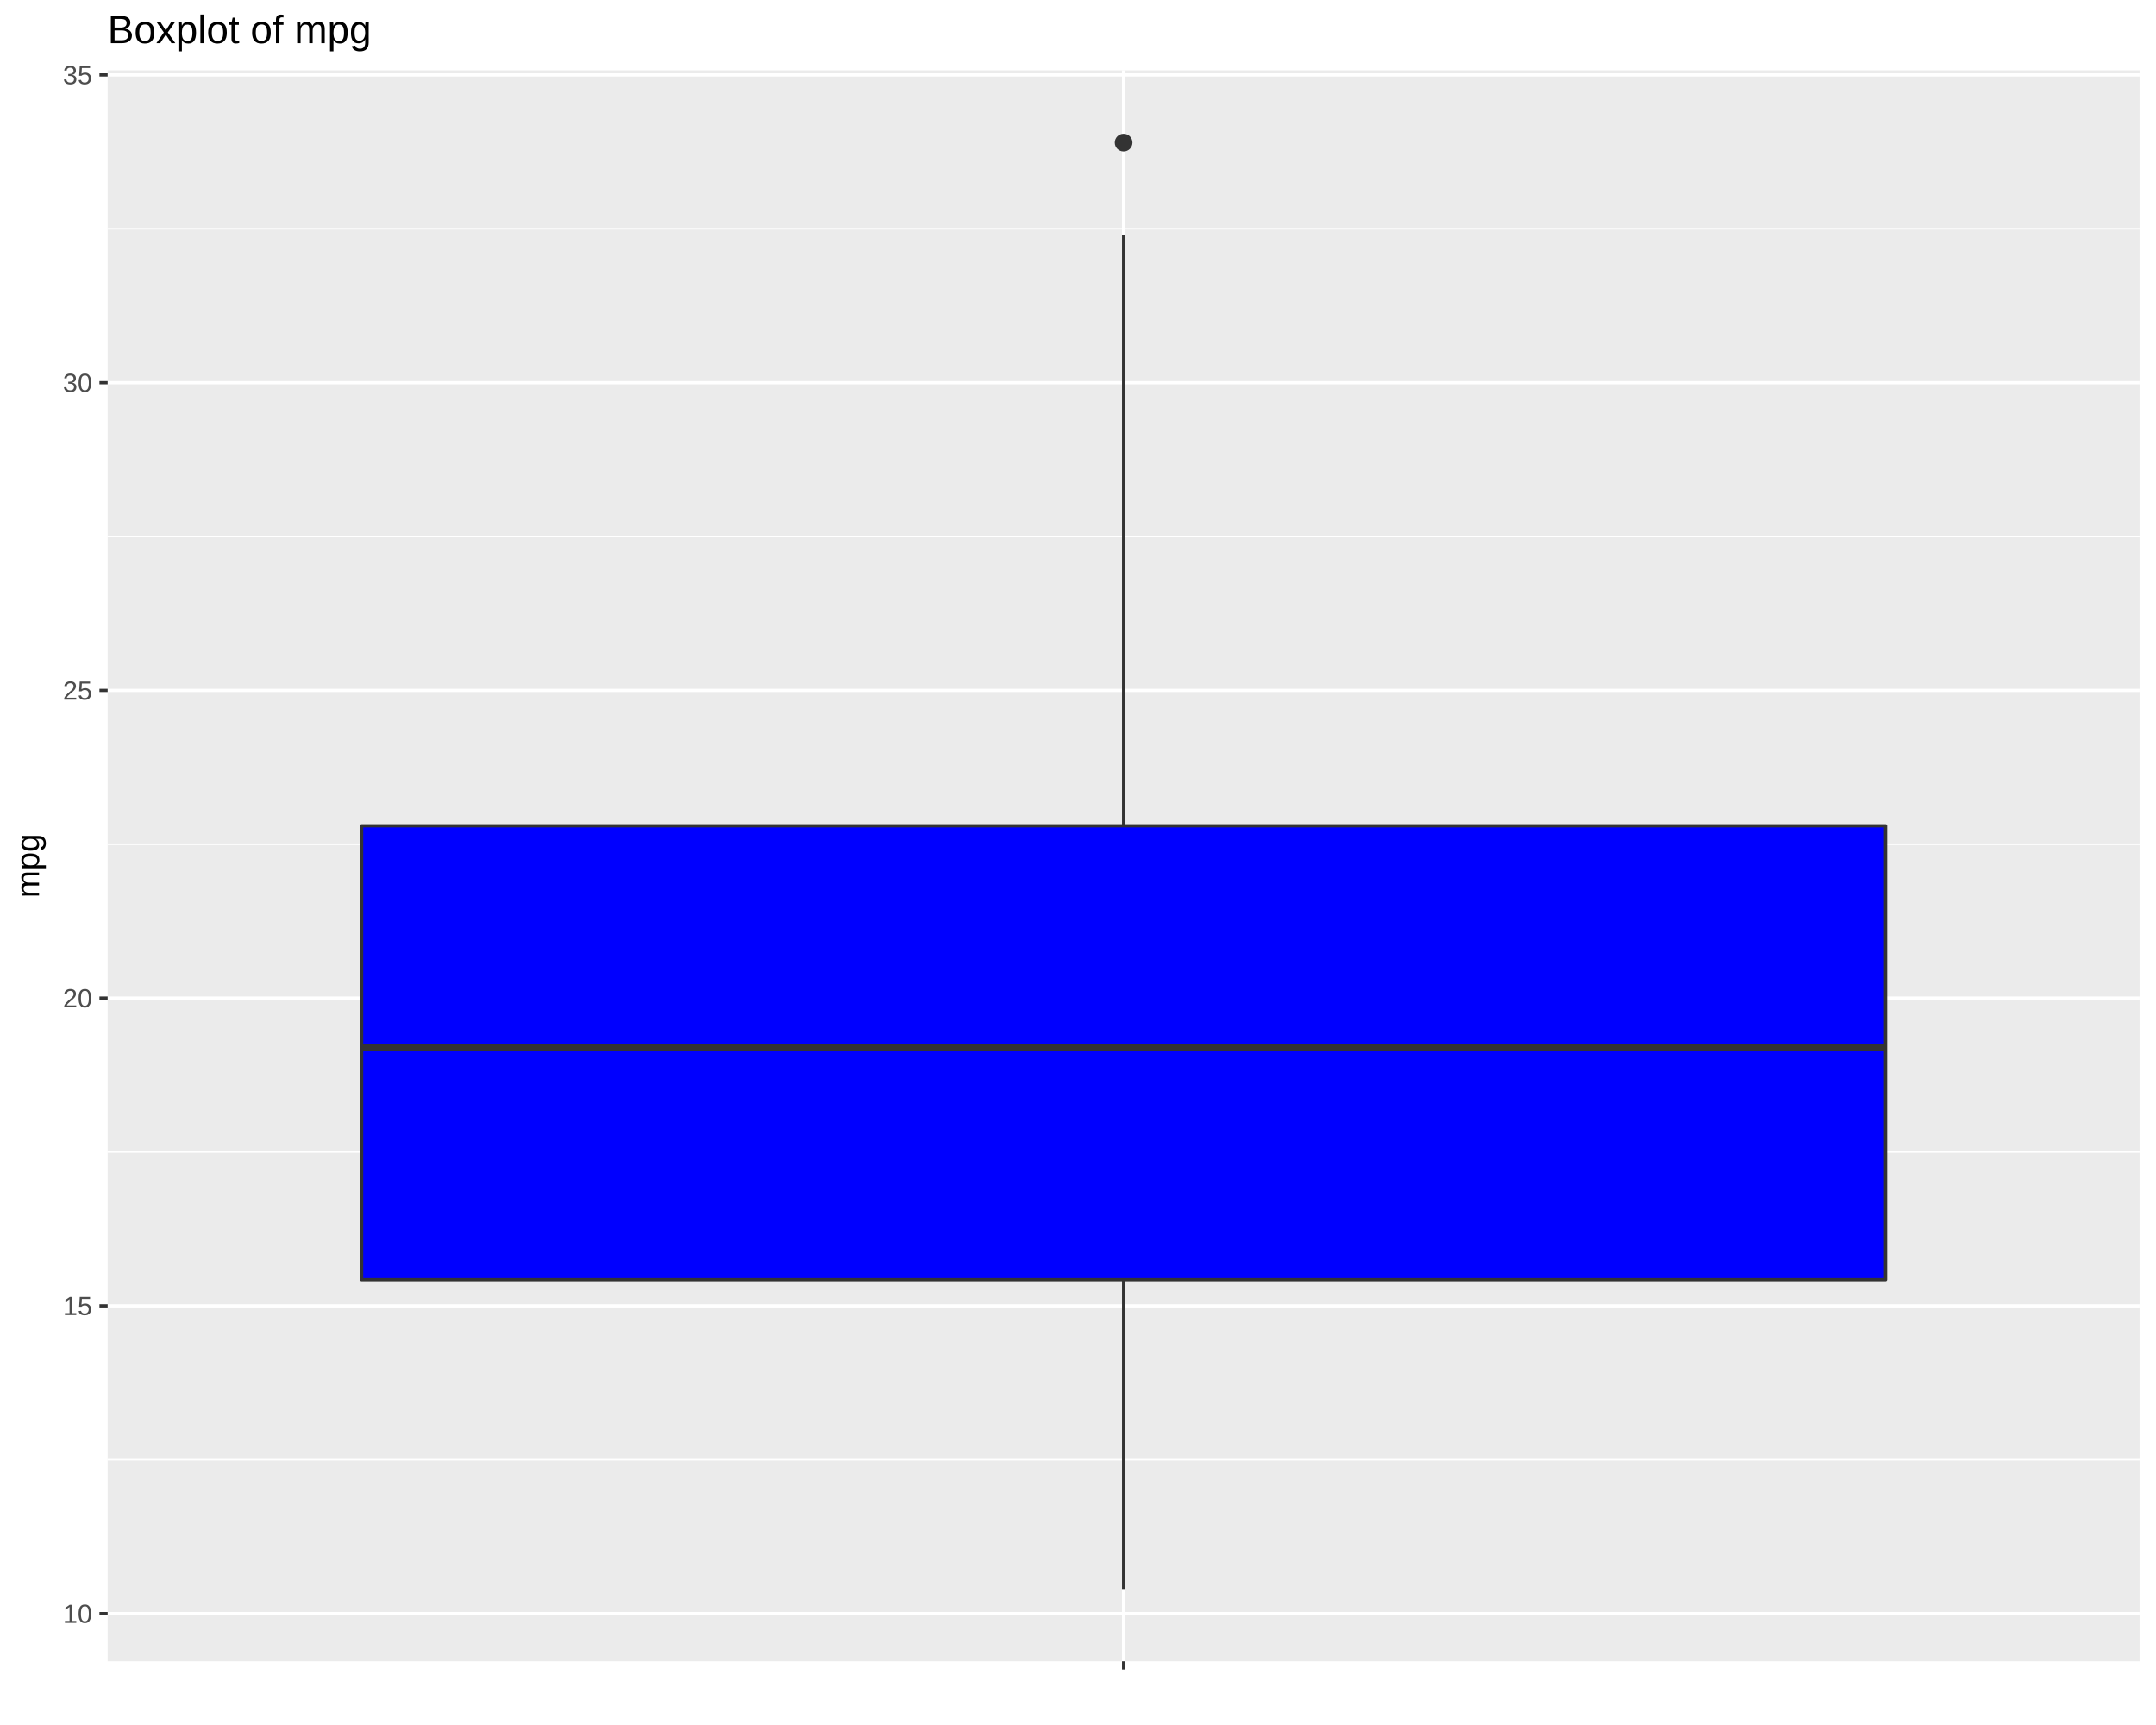
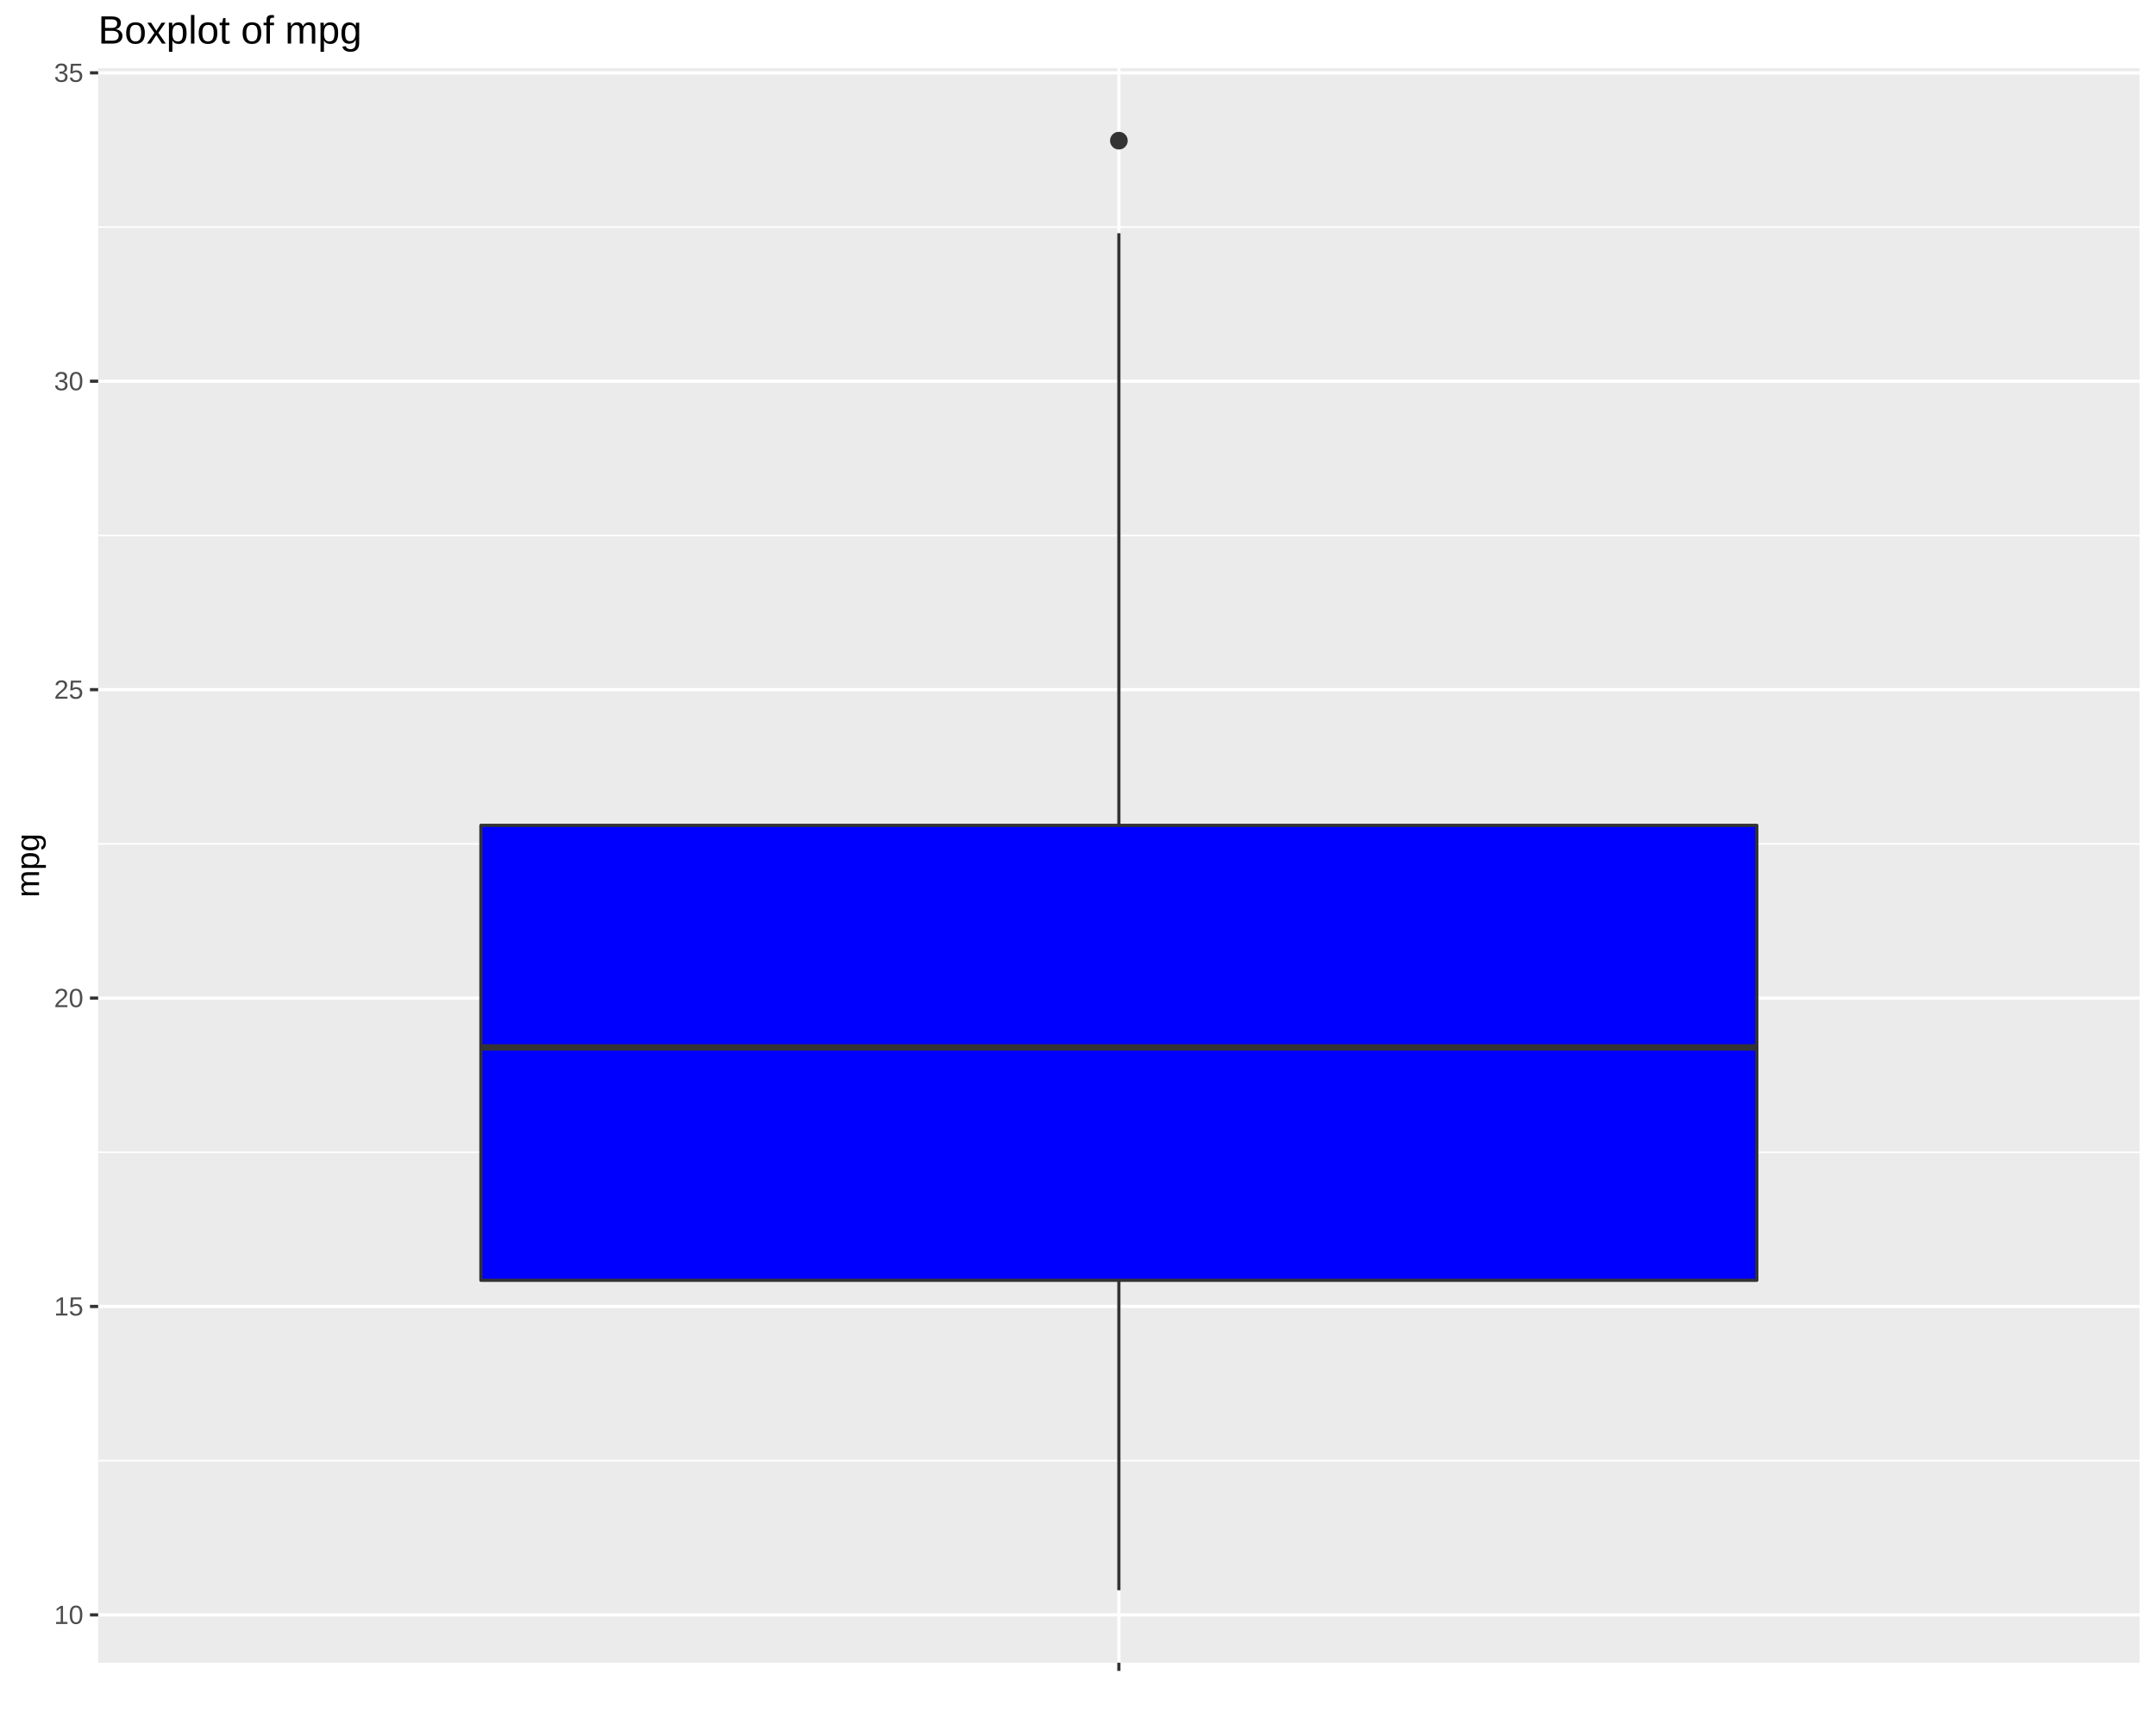
<svg xmlns="http://www.w3.org/2000/svg" viewBox="0 0 720.00 576.00">
  <defs>
    <style type="text/css">
-     line, polyline, path, rect, circle {
+     line, polyline, polygon, path, rect, circle {
      fill: none;
      stroke: #000000;
      stroke-linecap: round;
      stroke-linejoin: round;
      stroke-miterlimit: 10.00;
    }
  </style>
  </defs>
  <rect width="100%" height="100%" style="stroke: none; fill: #FFFFFF;" />
  <rect x="0.00" y="0.00" width="720.00" height="576.00" style="stroke-width: 1.07; stroke: #FFFFFF; fill: #FFFFFF;" />
  <defs>
-     <clipPath id="cpMzUuOTQ4fDcxNC41MjF8NTU0LjczOXwyMy40NzY3">
-       <rect x="35.95" y="23.48" width="678.57" height="531.26" />
+     <clipPath id="cpMzIuNzh8NzE0LjUyfDU1NS4yMHwyMi43Nw==">
+       <rect x="32.78" y="22.77" width="681.74" height="532.43" />
    </clipPath>
  </defs>
-   <rect x="35.95" y="23.48" width="678.57" height="531.26" style="stroke-width: 1.07; stroke: none; fill: #EBEBEB;" clip-path="url(#cpMzUuOTQ4fDcxNC41MjF8NTU0LjczOXwyMy40NzY3)" />
-   <polyline points="35.95,487.43 714.52,487.43 " style="stroke-width: 0.53; stroke: #FFFFFF; stroke-linecap: butt;" clip-path="url(#cpMzUuOTQ4fDcxNC41MjF8NTU0LjczOXwyMy40NzY3)" />
-   <polyline points="35.95,384.67 714.52,384.67 " style="stroke-width: 0.53; stroke: #FFFFFF; stroke-linecap: butt;" clip-path="url(#cpMzUuOTQ4fDcxNC41MjF8NTU0LjczOXwyMy40NzY3)" />
-   <polyline points="35.95,281.91 714.52,281.91 " style="stroke-width: 0.53; stroke: #FFFFFF; stroke-linecap: butt;" clip-path="url(#cpMzUuOTQ4fDcxNC41MjF8NTU0LjczOXwyMy40NzY3)" />
-   <polyline points="35.95,179.16 714.52,179.16 " style="stroke-width: 0.53; stroke: #FFFFFF; stroke-linecap: butt;" clip-path="url(#cpMzUuOTQ4fDcxNC41MjF8NTU0LjczOXwyMy40NzY3)" />
-   <polyline points="35.95,76.40 714.52,76.40 " style="stroke-width: 0.53; stroke: #FFFFFF; stroke-linecap: butt;" clip-path="url(#cpMzUuOTQ4fDcxNC41MjF8NTU0LjczOXwyMy40NzY3)" />
-   <polyline points="35.95,538.81 714.52,538.81 " style="stroke-width: 1.07; stroke: #FFFFFF; stroke-linecap: butt;" clip-path="url(#cpMzUuOTQ4fDcxNC41MjF8NTU0LjczOXwyMy40NzY3)" />
-   <polyline points="35.95,436.05 714.52,436.05 " style="stroke-width: 1.07; stroke: #FFFFFF; stroke-linecap: butt;" clip-path="url(#cpMzUuOTQ4fDcxNC41MjF8NTU0LjczOXwyMy40NzY3)" />
-   <polyline points="35.95,333.29 714.52,333.29 " style="stroke-width: 1.07; stroke: #FFFFFF; stroke-linecap: butt;" clip-path="url(#cpMzUuOTQ4fDcxNC41MjF8NTU0LjczOXwyMy40NzY3)" />
-   <polyline points="35.95,230.54 714.52,230.54 " style="stroke-width: 1.07; stroke: #FFFFFF; stroke-linecap: butt;" clip-path="url(#cpMzUuOTQ4fDcxNC41MjF8NTU0LjczOXwyMy40NzY3)" />
-   <polyline points="35.95,127.78 714.52,127.78 " style="stroke-width: 1.07; stroke: #FFFFFF; stroke-linecap: butt;" clip-path="url(#cpMzUuOTQ4fDcxNC41MjF8NTU0LjczOXwyMy40NzY3)" />
-   <polyline points="35.95,25.02 714.52,25.02 " style="stroke-width: 1.07; stroke: #FFFFFF; stroke-linecap: butt;" clip-path="url(#cpMzUuOTQ4fDcxNC41MjF8NTU0LjczOXwyMy40NzY3)" />
-   <polyline points="375.23,554.74 375.23,23.48 " style="stroke-width: 1.07; stroke: #FFFFFF; stroke-linecap: butt;" clip-path="url(#cpMzUuOTQ4fDcxNC41MjF8NTU0LjczOXwyMy40NzY3)" />
-   <circle cx="375.23" cy="47.62" r="1.95pt" style="stroke-width: 0.71; stroke: #333333; fill: #333333;" clip-path="url(#cpMzUuOTQ4fDcxNC41MjF8NTU0LjczOXwyMy40NzY3)" />
-   <line x1="375.23" y1="275.75" x2="375.23" y2="78.45" style="stroke-width: 1.07; stroke: #333333; stroke-linecap: butt;" clip-path="url(#cpMzUuOTQ4fDcxNC41MjF8NTU0LjczOXwyMy40NzY3)" />
-   <line x1="375.23" y1="427.32" x2="375.23" y2="530.59" style="stroke-width: 1.07; stroke: #333333; stroke-linecap: butt;" clip-path="url(#cpMzUuOTQ4fDcxNC41MjF8NTU0LjczOXwyMy40NzY3)" />
-   <polyline points="120.77,275.75 120.77,427.32 629.70,427.32 629.70,275.75 120.77,275.75 " style="stroke-width: 1.07; stroke: #333333; fill: #0000FF;" clip-path="url(#cpMzUuOTQ4fDcxNC41MjF8NTU0LjczOXwyMy40NzY3)" />
-   <line x1="120.77" y1="349.74" x2="629.70" y2="349.74" style="stroke-width: 2.13; stroke: #333333; stroke-linecap: butt;" clip-path="url(#cpMzUuOTQ4fDcxNC41MjF8NTU0LjczOXwyMy40NzY3)" />
+   <rect x="32.78" y="22.77" width="681.74" height="532.43" style="stroke-width: 1.07; stroke: none; fill: #EBEBEB;" clip-path="url(#cpMzIuNzh8NzE0LjUyfDU1NS4yMHwyMi43Nw==)" />
+   <polyline points="32.78,487.74 714.52,487.74 " style="stroke-width: 0.53; stroke: #FFFFFF; stroke-linecap: butt;" clip-path="url(#cpMzIuNzh8NzE0LjUyfDU1NS4yMHwyMi43Nw==)" />
+   <polyline points="32.78,384.76 714.52,384.76 " style="stroke-width: 0.53; stroke: #FFFFFF; stroke-linecap: butt;" clip-path="url(#cpMzIuNzh8NzE0LjUyfDU1NS4yMHwyMi43Nw==)" />
+   <polyline points="32.78,281.78 714.52,281.78 " style="stroke-width: 0.53; stroke: #FFFFFF; stroke-linecap: butt;" clip-path="url(#cpMzIuNzh8NzE0LjUyfDU1NS4yMHwyMi43Nw==)" />
+   <polyline points="32.78,178.79 714.52,178.79 " style="stroke-width: 0.53; stroke: #FFFFFF; stroke-linecap: butt;" clip-path="url(#cpMzIuNzh8NzE0LjUyfDU1NS4yMHwyMi43Nw==)" />
+   <polyline points="32.78,75.81 714.52,75.81 " style="stroke-width: 0.53; stroke: #FFFFFF; stroke-linecap: butt;" clip-path="url(#cpMzIuNzh8NzE0LjUyfDU1NS4yMHwyMi43Nw==)" />
+   <polyline points="32.78,539.23 714.52,539.23 " style="stroke-width: 1.07; stroke: #FFFFFF; stroke-linecap: butt;" clip-path="url(#cpMzIuNzh8NzE0LjUyfDU1NS4yMHwyMi43Nw==)" />
+   <polyline points="32.78,436.25 714.52,436.25 " style="stroke-width: 1.07; stroke: #FFFFFF; stroke-linecap: butt;" clip-path="url(#cpMzIuNzh8NzE0LjUyfDU1NS4yMHwyMi43Nw==)" />
+   <polyline points="32.78,333.27 714.52,333.27 " style="stroke-width: 1.07; stroke: #FFFFFF; stroke-linecap: butt;" clip-path="url(#cpMzIuNzh8NzE0LjUyfDU1NS4yMHwyMi43Nw==)" />
+   <polyline points="32.78,230.28 714.52,230.28 " style="stroke-width: 1.07; stroke: #FFFFFF; stroke-linecap: butt;" clip-path="url(#cpMzIuNzh8NzE0LjUyfDU1NS4yMHwyMi43Nw==)" />
+   <polyline points="32.78,127.30 714.52,127.30 " style="stroke-width: 1.07; stroke: #FFFFFF; stroke-linecap: butt;" clip-path="url(#cpMzIuNzh8NzE0LjUyfDU1NS4yMHwyMi43Nw==)" />
+   <polyline points="32.78,24.32 714.52,24.32 " style="stroke-width: 1.07; stroke: #FFFFFF; stroke-linecap: butt;" clip-path="url(#cpMzIuNzh8NzE0LjUyfDU1NS4yMHwyMi43Nw==)" />
+   <polyline points="373.65,555.20 373.65,22.77 " style="stroke-width: 1.07; stroke: #FFFFFF; stroke-linecap: butt;" clip-path="url(#cpMzIuNzh8NzE0LjUyfDU1NS4yMHwyMi43Nw==)" />
+   <circle cx="373.65" cy="46.97" r="1.95pt" style="stroke-width: 0.71; stroke: #333333; fill: #333333;" clip-path="url(#cpMzIuNzh8NzE0LjUyfDU1NS4yMHwyMi43Nw==)" />
+   <line x1="373.65" y1="275.60" x2="373.65" y2="77.87" style="stroke-width: 1.07; stroke: #333333; stroke-linecap: butt;" clip-path="url(#cpMzIuNzh8NzE0LjUyfDU1NS4yMHwyMi43Nw==)" />
+   <line x1="373.65" y1="427.50" x2="373.65" y2="531.00" style="stroke-width: 1.07; stroke: #333333; stroke-linecap: butt;" clip-path="url(#cpMzIuNzh8NzE0LjUyfDU1NS4yMHwyMi43Nw==)" />
+   <polygon points="160.60,275.60 160.60,427.50 586.69,427.50 586.69,275.60 160.60,275.60 " style="stroke-width: 1.07; stroke: #333333; fill: #0000FF;" clip-path="url(#cpMzIuNzh8NzE0LjUyfDU1NS4yMHwyMi43Nw==)" />
+   <line x1="160.60" y1="349.74" x2="586.69" y2="349.74" style="stroke-width: 2.13; stroke: #333333; stroke-linecap: butt;" clip-path="url(#cpMzIuNzh8NzE0LjUyfDU1NS4yMHwyMi43Nw==)" />
  <defs>
-     <clipPath id="cpMHw3MjB8NTc2fDA=">
+     <clipPath id="cpMC4wMHw3MjAuMDB8NTc2LjAwfDAuMDA=">
      <rect x="0.00" y="0.00" width="720.00" height="576.00" />
    </clipPath>
  </defs>
-   <g clip-path="url(#cpMHw3MjB8NTc2fDA=)">
-     <text x="21.01" y="541.91" style="font-size: 8.80px; fill: #4D4D4D; font-family: Liberation Sans;" textLength="10.01px" lengthAdjust="spacingAndGlyphs">10</text>
+   <g clip-path="url(#cpMC4wMHw3MjAuMDB8NTc2LjAwfDAuMDA=)">
+     <text x="18.06" y="542.26" style="font-size: 8.80px; fill: #4D4D4D; font-family: Liberation Sans;" textLength="9.78px" lengthAdjust="spacingAndGlyphs">10</text>
  </g>
-   <g clip-path="url(#cpMHw3MjB8NTc2fDA=)">
-     <text x="21.01" y="439.15" style="font-size: 8.80px; fill: #4D4D4D; font-family: Liberation Sans;" textLength="10.01px" lengthAdjust="spacingAndGlyphs">15</text>
+   <g clip-path="url(#cpMC4wMHw3MjAuMDB8NTc2LjAwfDAuMDA=)">
+     <text x="18.06" y="439.27" style="font-size: 8.80px; fill: #4D4D4D; font-family: Liberation Sans;" textLength="9.78px" lengthAdjust="spacingAndGlyphs">15</text>
  </g>
-   <g clip-path="url(#cpMHw3MjB8NTc2fDA=)">
-     <text x="21.01" y="336.39" style="font-size: 8.80px; fill: #4D4D4D; font-family: Liberation Sans;" textLength="10.01px" lengthAdjust="spacingAndGlyphs">20</text>
+   <g clip-path="url(#cpMC4wMHw3MjAuMDB8NTc2LjAwfDAuMDA=)">
+     <text x="18.06" y="336.29" style="font-size: 8.80px; fill: #4D4D4D; font-family: Liberation Sans;" textLength="9.78px" lengthAdjust="spacingAndGlyphs">20</text>
  </g>
-   <g clip-path="url(#cpMHw3MjB8NTc2fDA=)">
-     <text x="21.01" y="233.63" style="font-size: 8.80px; fill: #4D4D4D; font-family: Liberation Sans;" textLength="10.01px" lengthAdjust="spacingAndGlyphs">25</text>
+   <g clip-path="url(#cpMC4wMHw3MjAuMDB8NTc2LjAwfDAuMDA=)">
+     <text x="18.06" y="233.31" style="font-size: 8.80px; fill: #4D4D4D; font-family: Liberation Sans;" textLength="9.78px" lengthAdjust="spacingAndGlyphs">25</text>
  </g>
-   <g clip-path="url(#cpMHw3MjB8NTc2fDA=)">
-     <text x="21.01" y="130.87" style="font-size: 8.80px; fill: #4D4D4D; font-family: Liberation Sans;" textLength="10.01px" lengthAdjust="spacingAndGlyphs">30</text>
+   <g clip-path="url(#cpMC4wMHw3MjAuMDB8NTc2LjAwfDAuMDA=)">
+     <text x="18.06" y="130.32" style="font-size: 8.80px; fill: #4D4D4D; font-family: Liberation Sans;" textLength="9.78px" lengthAdjust="spacingAndGlyphs">30</text>
  </g>
-   <g clip-path="url(#cpMHw3MjB8NTc2fDA=)">
-     <text x="21.01" y="28.11" style="font-size: 8.80px; fill: #4D4D4D; font-family: Liberation Sans;" textLength="10.01px" lengthAdjust="spacingAndGlyphs">35</text>
+   <g clip-path="url(#cpMC4wMHw3MjAuMDB8NTc2LjAwfDAuMDA=)">
+     <text x="18.06" y="27.34" style="font-size: 8.80px; fill: #4D4D4D; font-family: Liberation Sans;" textLength="9.78px" lengthAdjust="spacingAndGlyphs">35</text>
  </g>
-   <polyline points="33.21,538.81 35.95,538.81 " style="stroke-width: 1.07; stroke: #333333; stroke-linecap: butt;" clip-path="url(#cpMHw3MjB8NTc2fDA=)" />
-   <polyline points="33.21,436.05 35.95,436.05 " style="stroke-width: 1.07; stroke: #333333; stroke-linecap: butt;" clip-path="url(#cpMHw3MjB8NTc2fDA=)" />
-   <polyline points="33.21,333.29 35.95,333.29 " style="stroke-width: 1.07; stroke: #333333; stroke-linecap: butt;" clip-path="url(#cpMHw3MjB8NTc2fDA=)" />
-   <polyline points="33.21,230.54 35.95,230.54 " style="stroke-width: 1.07; stroke: #333333; stroke-linecap: butt;" clip-path="url(#cpMHw3MjB8NTc2fDA=)" />
-   <polyline points="33.21,127.78 35.95,127.78 " style="stroke-width: 1.07; stroke: #333333; stroke-linecap: butt;" clip-path="url(#cpMHw3MjB8NTc2fDA=)" />
-   <polyline points="33.21,25.02 35.95,25.02 " style="stroke-width: 1.07; stroke: #333333; stroke-linecap: butt;" clip-path="url(#cpMHw3MjB8NTc2fDA=)" />
-   <polyline points="375.23,557.48 375.23,554.74 " style="stroke-width: 1.07; stroke: #333333; stroke-linecap: butt;" clip-path="url(#cpMHw3MjB8NTc2fDA=)" />
-   <g clip-path="url(#cpMHw3MjB8NTc2fDA=)">
-     <text transform="translate(13.04,299.81) rotate(-90)" style="font-size: 11.00px; font-family: Liberation Sans;" textLength="21.40px" lengthAdjust="spacingAndGlyphs">mpg</text>
+   <polyline points="30.04,539.23 32.78,539.23 " style="stroke-width: 1.07; stroke: #333333; stroke-linecap: butt;" clip-path="url(#cpMC4wMHw3MjAuMDB8NTc2LjAwfDAuMDA=)" />
+   <polyline points="30.04,436.25 32.78,436.25 " style="stroke-width: 1.07; stroke: #333333; stroke-linecap: butt;" clip-path="url(#cpMC4wMHw3MjAuMDB8NTc2LjAwfDAuMDA=)" />
+   <polyline points="30.04,333.27 32.78,333.27 " style="stroke-width: 1.07; stroke: #333333; stroke-linecap: butt;" clip-path="url(#cpMC4wMHw3MjAuMDB8NTc2LjAwfDAuMDA=)" />
+   <polyline points="30.04,230.28 32.78,230.28 " style="stroke-width: 1.07; stroke: #333333; stroke-linecap: butt;" clip-path="url(#cpMC4wMHw3MjAuMDB8NTc2LjAwfDAuMDA=)" />
+   <polyline points="30.04,127.30 32.78,127.30 " style="stroke-width: 1.07; stroke: #333333; stroke-linecap: butt;" clip-path="url(#cpMC4wMHw3MjAuMDB8NTc2LjAwfDAuMDA=)" />
+   <polyline points="30.04,24.32 32.78,24.32 " style="stroke-width: 1.07; stroke: #333333; stroke-linecap: butt;" clip-path="url(#cpMC4wMHw3MjAuMDB8NTc2LjAwfDAuMDA=)" />
+   <polyline points="373.65,557.94 373.65,555.20 " style="stroke-width: 1.07; stroke: #333333; stroke-linecap: butt;" clip-path="url(#cpMC4wMHw3MjAuMDB8NTc2LjAwfDAuMDA=)" />
+   <g clip-path="url(#cpMC4wMHw3MjAuMDB8NTc2LjAwfDAuMDA=)">
+     <text transform="translate(13.04,299.69) rotate(-90)" style="font-size: 11.00px; font-family: Liberation Sans;" textLength="21.41px" lengthAdjust="spacingAndGlyphs">mpg</text>
  </g>
-   <g clip-path="url(#cpMHw3MjB8NTc2fDA=)">
-     <text x="35.95" y="14.42" style="font-size: 13.20px; font-family: Liberation Sans;" textLength="86.72px" lengthAdjust="spacingAndGlyphs">Boxplot of mpg</text>
+   <g clip-path="url(#cpMC4wMHw3MjAuMDB8NTc2LjAwfDAuMDA=)">
+     <text x="32.78" y="14.56" style="font-size: 13.20px; font-family: Liberation Sans;" textLength="87.91px" lengthAdjust="spacingAndGlyphs">Boxplot of mpg</text>
  </g>
</svg>
